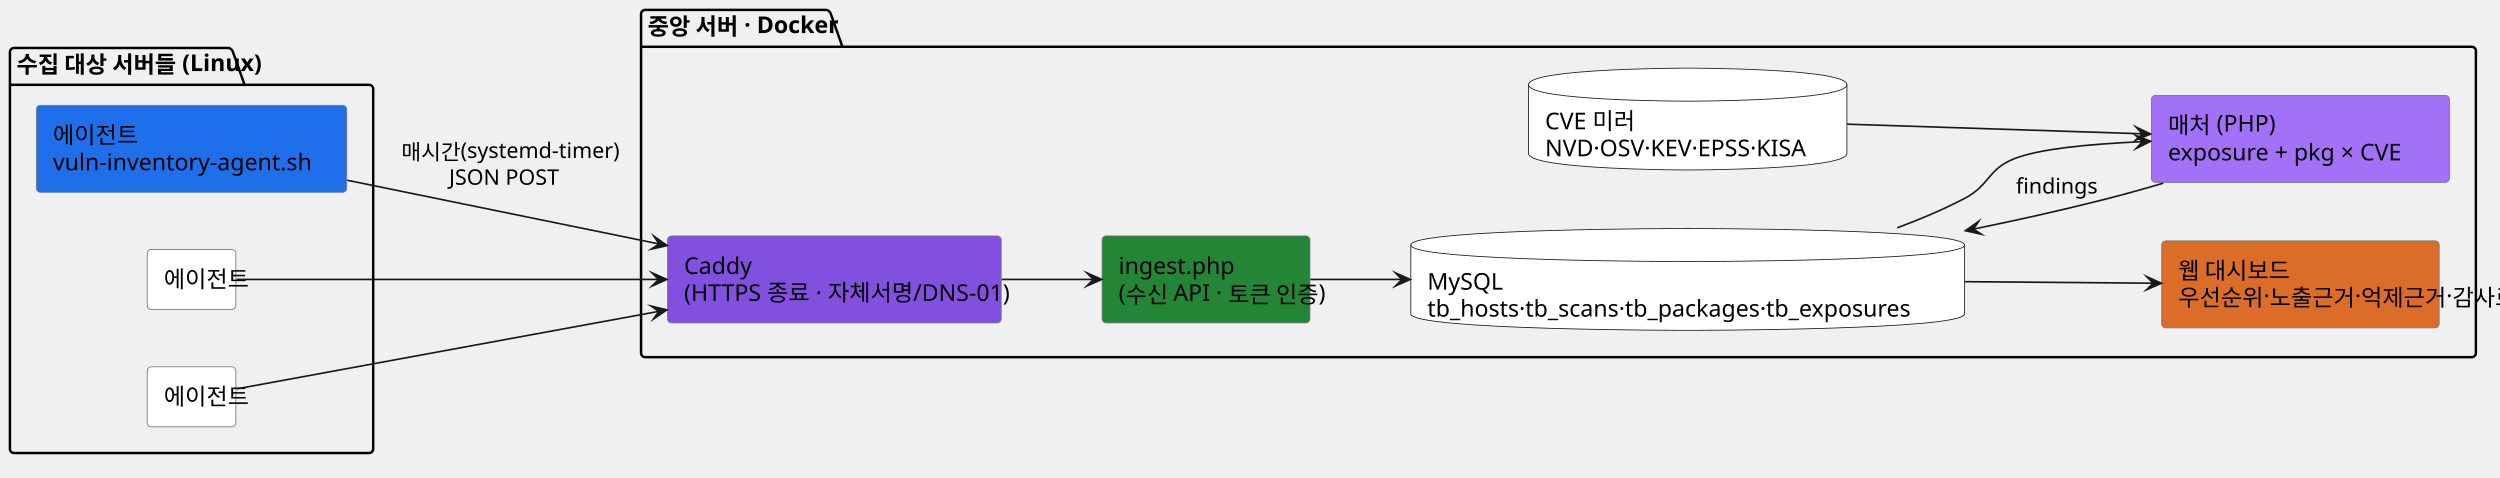
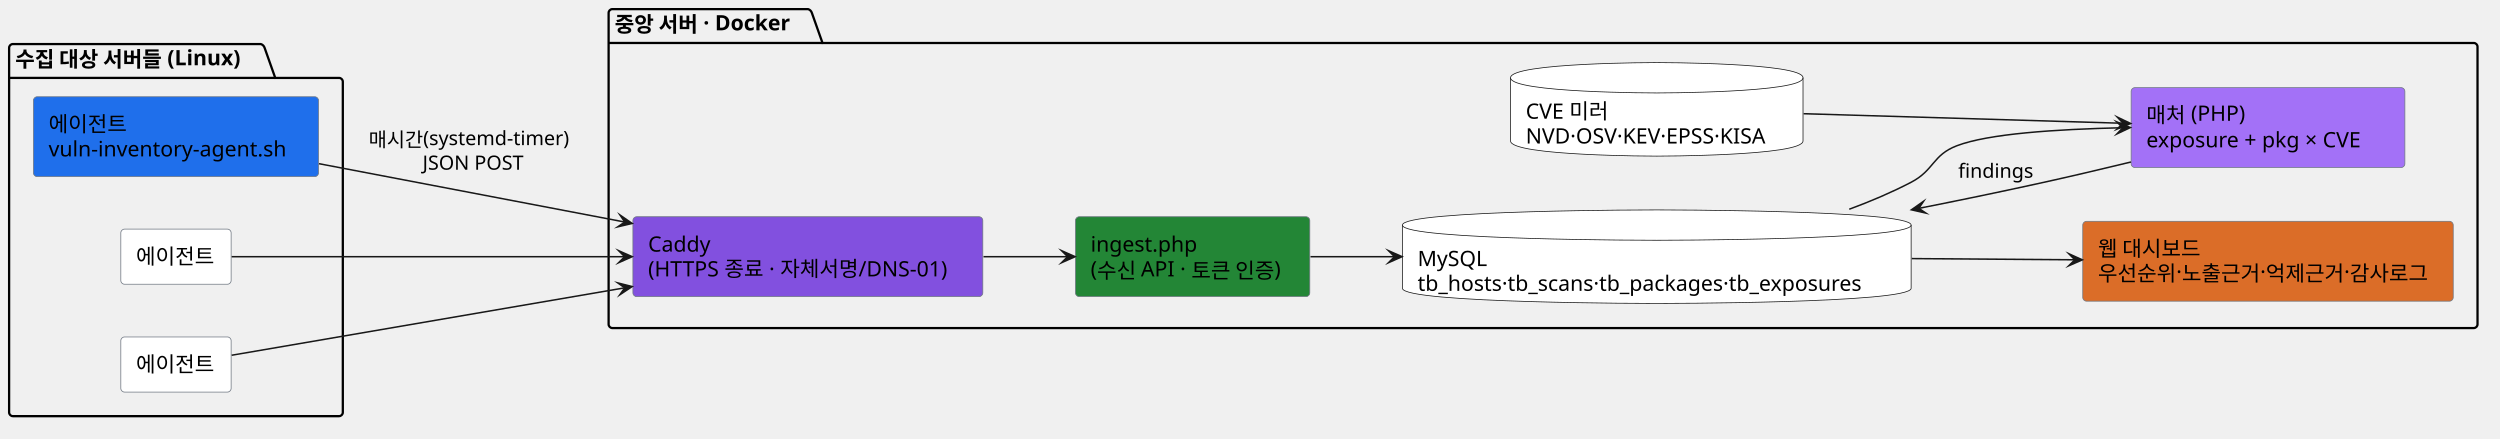
- <svg xmlns="http://www.w3.org/2000/svg" contentStyleType="text/css" data-diagram-type="DESCRIPTION" height="289px" preserveAspectRatio="none" style="width:1512px;height:289px;background:#FFFFFF;" version="1.1" viewBox="0 0 1512 289" width="1512px" zoomAndPan="magnify">
+ <svg xmlns="http://www.w3.org/2000/svg" contentStyleType="text/css" data-diagram-type="DESCRIPTION" height="289px" preserveAspectRatio="none" style="width:1646px;height:289px;background:#FFFFFF;" version="1.1" viewBox="0 0 1646 289" width="1646px" zoomAndPan="magnify">
  <defs />
  <g>
    <g class="cluster" data-qualified-name="Servers" data-source-line="12" id="ent0001">
-       <path d="M8.5,29 L138.412,29 A3.75,3.75 0 0 1 140.912,31.5 L147.912,51.297 L223.21,51.297 A2.5,2.5 0 0 1 225.71,53.797 L225.71,271.5 A2.5,2.5 0 0 1 223.21,274 L8.5,274 A2.5,2.5 0 0 1 6,271.5 L6,31.5 A2.5,2.5 0 0 1 8.5,29" fill="none" style="stroke:#000000;stroke-width:1.5;" />
-       <line style="stroke:#000000;stroke-width:1.5;" x1="6" x2="147.912" y1="51.297" y2="51.297" />
-       <text fill="#000000" font-family="sans-serif" font-size="14" font-weight="700" lengthAdjust="spacing" textLength="128.912" x="10" y="43.995">수집 대상 서버들 (Linux)</text>
+       <path d="M8.5,29 L171.722,29 A3.75,3.75 0 0 1 174.222,31.5 L181.222,51.297 L223.21,51.297 A2.5,2.5 0 0 1 225.71,53.797 L225.71,271.5 A2.5,2.5 0 0 1 223.21,274 L8.5,274 A2.5,2.5 0 0 1 6,271.5 L6,31.5 A2.5,2.5 0 0 1 8.5,29" fill="none" style="stroke:#000000;stroke-width:1.5;" />
+       <line style="stroke:#000000;stroke-width:1.5;" x1="6" x2="181.222" y1="51.297" y2="51.297" />
+       <text fill="#000000" font-family="sans-serif" font-size="14" font-weight="700" lengthAdjust="spacing" textLength="162.222" x="10" y="43.995">수집 대상 서버들 (Linux)</text>
    </g>
    <g class="cluster" data-qualified-name="Central" data-source-line="18" id="ent0005">
-       <path d="M390.21,6 L500.004,6 A3.75,3.75 0 0 1 502.504,8.5 L509.504,28.297 L1494.92,28.297 A2.5,2.5 0 0 1 1497.42,30.797 L1497.42,213.5 A2.5,2.5 0 0 1 1494.92,216 L390.21,216 A2.5,2.5 0 0 1 387.71,213.5 L387.71,8.5 A2.5,2.5 0 0 1 390.21,6" fill="none" style="stroke:#000000;stroke-width:1.5;" />
-       <line style="stroke:#000000;stroke-width:1.5;" x1="387.71" x2="509.504" y1="28.297" y2="28.297" />
-       <text fill="#000000" font-family="sans-serif" font-size="14" font-weight="700" lengthAdjust="spacing" textLength="108.794" x="391.71" y="20.995">중앙 서버 · Docker</text>
+       <path d="M403.21,6 L532.038,6 A3.75,3.75 0 0 1 534.538,8.5 L541.538,28.297 L1628.7,28.297 A2.5,2.5 0 0 1 1631.2,30.797 L1631.2,213.5 A2.5,2.5 0 0 1 1628.7,216 L403.21,216 A2.5,2.5 0 0 1 400.71,213.5 L400.71,8.5 A2.5,2.5 0 0 1 403.21,6" fill="none" style="stroke:#000000;stroke-width:1.5;" />
+       <line style="stroke:#000000;stroke-width:1.5;" x1="400.71" x2="541.538" y1="28.297" y2="28.297" />
+       <text fill="#000000" font-family="sans-serif" font-size="14" font-weight="700" lengthAdjust="spacing" textLength="127.828" x="404.71" y="20.995">중앙 서버 · Docker</text>
    </g>
    <g class="entity" data-qualified-name="Servers.A1" data-source-line="13" id="ent0002">
      <rect fill="#1F6FEB" height="52.594" rx="2.5" ry="2.5" style="stroke:#6E7681;stroke-width:0.5;" width="187.713" x="22" y="63.7" />
-       <text fill="#000000" font-family="sans-serif" font-size="14" lengthAdjust="spacing" textLength="33.605" x="32" y="86.695">에이전트</text>
+       <text fill="#000000" font-family="sans-serif" font-size="14" lengthAdjust="spacing" textLength="52.64" x="32" y="86.695">에이전트</text>
      <text fill="#000000" font-family="sans-serif" font-size="14" lengthAdjust="spacing" textLength="167.713" x="32" y="102.992">vuln-inventory-agent.sh</text>
    </g>
    <g class="entity" data-qualified-name="Servers.A2" data-source-line="14" id="ent0003">
-       <rect fill="#FFFFFF" height="36.297" rx="2.5" ry="2.5" style="stroke:#6E7681;stroke-width:0.5;" width="53.605" x="89.05" y="150.85" />
-       <text fill="#000000" font-family="sans-serif" font-size="14" lengthAdjust="spacing" textLength="33.605" x="99.05" y="173.845">에이전트</text>
+       <rect fill="#FFFFFF" height="36.297" rx="2.5" ry="2.5" style="stroke:#6E7681;stroke-width:0.5;" width="72.64" x="79.54" y="150.85" />
+       <text fill="#000000" font-family="sans-serif" font-size="14" lengthAdjust="spacing" textLength="52.64" x="89.54" y="173.845">에이전트</text>
    </g>
    <g class="entity" data-qualified-name="Servers.A3" data-source-line="15" id="ent0004">
-       <rect fill="#FFFFFF" height="36.297" rx="2.5" ry="2.5" style="stroke:#6E7681;stroke-width:0.5;" width="53.605" x="89.05" y="221.85" />
-       <text fill="#000000" font-family="sans-serif" font-size="14" lengthAdjust="spacing" textLength="33.605" x="99.05" y="244.845">에이전트</text>
+       <rect fill="#FFFFFF" height="36.297" rx="2.5" ry="2.5" style="stroke:#6E7681;stroke-width:0.5;" width="72.64" x="79.54" y="221.85" />
+       <text fill="#000000" font-family="sans-serif" font-size="14" lengthAdjust="spacing" textLength="52.64" x="89.54" y="244.845">에이전트</text>
    </g>
    <g class="entity" data-qualified-name="Central.CADDY" data-source-line="19" id="ent0006">
-       <rect fill="#8250DF" height="52.594" rx="2.5" ry="2.5" style="stroke:#6E7681;stroke-width:0.5;" width="201.815" x="403.71" y="142.7" />
-       <text fill="#000000" font-family="sans-serif" font-size="14" lengthAdjust="spacing" textLength="44.413" x="413.71" y="165.695">Caddy</text>
-       <text fill="#000000" font-family="sans-serif" font-size="14" lengthAdjust="spacing" textLength="181.815" x="413.71" y="181.992">(HTTPS 종료 · 자체서명/DNS-01)</text>
+       <rect fill="#8250DF" height="52.594" rx="2.5" ry="2.5" style="stroke:#6E7681;stroke-width:0.5;" width="230.367" x="416.71" y="142.7" />
+       <text fill="#000000" font-family="sans-serif" font-size="14" lengthAdjust="spacing" textLength="44.413" x="426.71" y="165.695">Caddy</text>
+       <text fill="#000000" font-family="sans-serif" font-size="14" lengthAdjust="spacing" textLength="210.367" x="426.71" y="181.992">(HTTPS 종료 · 자체서명/DNS-01)</text>
    </g>
    <g class="entity" data-qualified-name="Central.ING" data-source-line="20" id="ent0007">
-       <rect fill="#238636" height="52.594" rx="2.5" ry="2.5" style="stroke:#6E7681;stroke-width:0.5;" width="125.731" x="666.53" y="142.7" />
-       <text fill="#000000" font-family="sans-serif" font-size="14" lengthAdjust="spacing" textLength="74.143" x="676.53" y="165.695">ingest.php</text>
-       <text fill="#000000" font-family="sans-serif" font-size="14" lengthAdjust="spacing" textLength="105.731" x="676.53" y="181.992">(수신 API · 토큰 인증)</text>
+       <rect fill="#238636" height="52.594" rx="2.5" ry="2.5" style="stroke:#6E7681;stroke-width:0.5;" width="154.283" x="708.08" y="142.7" />
+       <text fill="#000000" font-family="sans-serif" font-size="14" lengthAdjust="spacing" textLength="74.143" x="718.08" y="165.695">ingest.php</text>
+       <text fill="#000000" font-family="sans-serif" font-size="14" lengthAdjust="spacing" textLength="134.283" x="718.08" y="181.992">(수신 API · 토큰 인증)</text>
    </g>
    <g class="entity" data-qualified-name="Central.DB" data-source-line="21" id="ent0008">
-       <path d="M853.26,148.2 C853.26,138.2 1020.726,138.2 1020.726,138.2 C1020.726,138.2 1188.192,138.2 1188.192,148.2 L1188.192,189.794 C1188.192,199.794 1020.726,199.794 1020.726,199.794 C1020.726,199.794 853.26,199.794 853.26,189.794 L853.26,148.2" fill="#FFFFFF" style="stroke:#181818;stroke-width:0.5;" />
-       <path d="M853.26,148.2 C853.26,158.2 1020.726,158.2 1020.726,158.2 C1020.726,158.2 1188.192,158.2 1188.192,148.2" fill="none" style="stroke:#181818;stroke-width:0.5;" />
-       <text fill="#000000" font-family="sans-serif" font-size="14" lengthAdjust="spacing" textLength="48.07" x="863.26" y="175.195">MySQL</text>
-       <text fill="#000000" font-family="sans-serif" font-size="14" lengthAdjust="spacing" textLength="314.932" x="863.26" y="191.492">tb_hosts·tb_scans·tb_packages·tb_exposures</text>
+       <path d="M923.36,148.2 C923.36,138.2 1090.826,138.2 1090.826,138.2 C1090.826,138.2 1258.292,138.2 1258.292,148.2 L1258.292,189.794 C1258.292,199.794 1090.826,199.794 1090.826,199.794 C1090.826,199.794 923.36,199.794 923.36,189.794 L923.36,148.2" fill="#FFFFFF" style="stroke:#181818;stroke-width:0.5;" />
+       <path d="M923.36,148.2 C923.36,158.2 1090.826,158.2 1090.826,158.2 C1090.826,158.2 1258.292,158.2 1258.292,148.2" fill="none" style="stroke:#181818;stroke-width:0.5;" />
+       <text fill="#000000" font-family="sans-serif" font-size="14" lengthAdjust="spacing" textLength="48.07" x="933.36" y="175.195">MySQL</text>
+       <text fill="#000000" font-family="sans-serif" font-size="14" lengthAdjust="spacing" textLength="314.932" x="933.36" y="191.492">tb_hosts·tb_scans·tb_packages·tb_exposures</text>
    </g>
    <g class="entity" data-qualified-name="Central.MAT" data-source-line="22" id="ent0009">
-       <rect fill="#A371F7" height="52.594" rx="2.5" ry="2.5" style="stroke:#6E7681;stroke-width:0.5;" width="180.227" x="1301.19" y="57.7" />
-       <text fill="#000000" font-family="sans-serif" font-size="14" lengthAdjust="spacing" textLength="59.589" x="1311.19" y="80.695">매처 (PHP)</text>
-       <text fill="#000000" font-family="sans-serif" font-size="14" lengthAdjust="spacing" textLength="160.227" x="1311.19" y="96.992">exposure + pkg × CVE</text>
+       <rect fill="#A371F7" height="52.594" rx="2.5" ry="2.5" style="stroke:#6E7681;stroke-width:0.5;" width="180.227" x="1403.14" y="57.7" />
+       <text fill="#000000" font-family="sans-serif" font-size="14" lengthAdjust="spacing" textLength="69.106" x="1413.14" y="80.695">매처 (PHP)</text>
+       <text fill="#000000" font-family="sans-serif" font-size="14" lengthAdjust="spacing" textLength="160.227" x="1413.14" y="96.992">exposure + pkg × CVE</text>
    </g>
    <g class="entity" data-qualified-name="Central.CVE" data-source-line="23" id="ent0010">
-       <path d="M924.45,51.2 C924.45,41.2 1020.726,41.2 1020.726,41.2 C1020.726,41.2 1117.003,41.2 1117.003,51.2 L1117.003,92.794 C1117.003,102.794 1020.726,102.794 1020.726,102.794 C1020.726,102.794 924.45,102.794 924.45,92.794 L924.45,51.2" fill="#FFFFFF" style="stroke:#181818;stroke-width:0.5;" />
-       <path d="M924.45,51.2 C924.45,61.2 1020.726,61.2 1020.726,61.2 C1020.726,61.2 1117.003,61.2 1117.003,51.2" fill="none" style="stroke:#181818;stroke-width:0.5;" />
-       <text fill="#000000" font-family="sans-serif" font-size="14" lengthAdjust="spacing" textLength="49.451" x="934.45" y="78.195">CVE 미러</text>
-       <text fill="#000000" font-family="sans-serif" font-size="14" lengthAdjust="spacing" textLength="172.553" x="934.45" y="94.492">NVD·OSV·KEV·EPSS·KISA</text>
+       <path d="M994.55,51.2 C994.55,41.2 1090.826,41.2 1090.826,41.2 C1090.826,41.2 1187.103,41.2 1187.103,51.2 L1187.103,92.794 C1187.103,102.794 1090.826,102.794 1090.826,102.794 C1090.826,102.794 994.55,102.794 994.55,92.794 L994.55,51.2" fill="#FFFFFF" style="stroke:#181818;stroke-width:0.5;" />
+       <path d="M994.55,51.2 C994.55,61.2 1090.826,61.2 1090.826,61.2 C1090.826,61.2 1187.103,61.2 1187.103,51.2" fill="none" style="stroke:#181818;stroke-width:0.5;" />
+       <text fill="#000000" font-family="sans-serif" font-size="14" lengthAdjust="spacing" textLength="58.968" x="1004.55" y="78.195">CVE 미러</text>
+       <text fill="#000000" font-family="sans-serif" font-size="14" lengthAdjust="spacing" textLength="172.553" x="1004.55" y="94.492">NVD·OSV·KEV·EPSS·KISA</text>
    </g>
    <g class="entity" data-qualified-name="Central.WEB" data-source-line="24" id="ent0011">
-       <rect fill="#DB6D28" height="52.594" rx="2.5" ry="2.5" style="stroke:#6E7681;stroke-width:0.5;" width="167.773" x="1307.42" y="145.7" />
-       <text fill="#000000" font-family="sans-serif" font-size="14" lengthAdjust="spacing" textLength="46.457" x="1317.42" y="168.695">웹 대시보드</text>
-       <text fill="#000000" font-family="sans-serif" font-size="14" lengthAdjust="spacing" textLength="147.773" x="1317.42" y="184.992">우선순위·노출근거·억제근거·감사로그</text>
+       <rect fill="#DB6D28" height="52.594" rx="2.5" ry="2.5" style="stroke:#6E7681;stroke-width:0.5;" width="243.91" x="1371.29" y="145.7" />
+       <text fill="#000000" font-family="sans-serif" font-size="14" lengthAdjust="spacing" textLength="70.25" x="1381.29" y="168.695">웹 대시보드</text>
+       <text fill="#000000" font-family="sans-serif" font-size="14" lengthAdjust="spacing" textLength="223.91" x="1381.29" y="184.992">우선순위·노출근거·억제근거·감사로그</text>
    </g>
    <g class="link" data-entity-1="ent0002" data-entity-2="ent0006" data-link-type="dependency" data-source-line="27" id="lnk12">
-       <path d="M209.99,109.02 C268.44,120.96 338.881,135.349 398.611,147.549" fill="none" id="A1-to-CADDY" style="stroke:#181818;stroke-width:1;" />
-       <polygon fill="#181818" points="403.51,148.55,395.493,142.83,398.611,147.549,393.892,150.668,403.51,148.55" style="stroke:#181818;stroke-width:1;stroke-linejoin:miter;stroke-miterlimit:10;" />
-       <text fill="#000000" font-family="sans-serif" font-size="13" lengthAdjust="spacing" textLength="128.204" x="242.71" y="96.617">매시간(systemd-timer)</text>
-       <text fill="#000000" font-family="sans-serif" font-size="13" lengthAdjust="spacing" textLength="70.44" x="271.592" y="111.75">JSON POST</text>
+       <path d="M210.03,107.78 C271.08,119.43 346.389,133.792 411.339,146.192" fill="none" id="A1-to-CADDY" style="stroke:#181818;stroke-width:1;" />
+       <polygon fill="#181818" points="416.25,147.13,408.16,141.513,411.339,146.192,406.66,149.371,416.25,147.13" style="stroke:#181818;stroke-width:1;stroke-linejoin:miter;stroke-miterlimit:10;" />
+       <text fill="#000000" font-family="sans-serif" font-size="13" lengthAdjust="spacing" textLength="141.46" x="242.71" y="96.617">매시간(systemd-timer)</text>
+       <text fill="#000000" font-family="sans-serif" font-size="13" lengthAdjust="spacing" textLength="70.44" x="278.22" y="111.75">JSON POST</text>
    </g>
    <g class="link" data-entity-1="ent0003" data-entity-2="ent0006" data-link-type="dependency" data-source-line="28" id="lnk13">
-       <path d="M143.14,169 C195.67,169 311.1,169 398.33,169" fill="none" id="A2-to-CADDY" style="stroke:#181818;stroke-width:1;" />
-       <polygon fill="#181818" points="403.33,169,394.33,165,398.33,169,394.33,173,403.33,169" style="stroke:#181818;stroke-width:1;stroke-linejoin:miter;stroke-miterlimit:10;" />
+       <path d="M152.52,169 C210.48,169 322.57,169 411.24,169" fill="none" id="A2-to-CADDY" style="stroke:#181818;stroke-width:1;" />
+       <polygon fill="#181818" points="416.24,169,407.24,165,411.24,169,407.24,173,416.24,169" style="stroke:#181818;stroke-width:1;stroke-linejoin:miter;stroke-miterlimit:10;" />
    </g>
    <g class="link" data-entity-1="ent0004" data-entity-2="ent0006" data-link-type="dependency" data-source-line="29" id="lnk14">
-       <path d="M143.14,235.18 C195.67,225.53 311.182,204.323 398.412,188.313" fill="none" id="A3-to-CADDY" style="stroke:#181818;stroke-width:1;" />
-       <polygon fill="#181818" points="403.33,187.41,393.756,185.1,398.412,188.313,395.2,192.969,403.33,187.41" style="stroke:#181818;stroke-width:1;stroke-linejoin:miter;stroke-miterlimit:10;" />
+       <path d="M152.52,233.89 C210.48,223.95 322.642,204.715 411.312,189.505" fill="none" id="A3-to-CADDY" style="stroke:#181818;stroke-width:1;" />
+       <polygon fill="#181818" points="416.24,188.66,406.693,186.239,411.312,189.505,408.046,194.124,416.24,188.66" style="stroke:#181818;stroke-width:1;stroke-linejoin:miter;stroke-miterlimit:10;" />
    </g>
    <g class="link" data-entity-1="ent0006" data-entity-2="ent0007" data-link-type="dependency" data-source-line="30" id="lnk15">
-       <path d="M605.93,169 C626.49,169 642.55,169 661.29,169" fill="none" id="CADDY-to-ING" style="stroke:#181818;stroke-width:1;" />
-       <polygon fill="#181818" points="666.29,169,657.29,165,661.29,169,657.29,173,666.29,169" style="stroke:#181818;stroke-width:1;stroke-linejoin:miter;stroke-miterlimit:10;" />
+       <path d="M647.53,169 C667.98,169 683.83,169 702.88,169" fill="none" id="CADDY-to-ING" style="stroke:#181818;stroke-width:1;" />
+       <polygon fill="#181818" points="707.88,169,698.88,165,702.88,169,698.88,173,707.88,169" style="stroke:#181818;stroke-width:1;stroke-linejoin:miter;stroke-miterlimit:10;" />
    </g>
    <g class="link" data-entity-1="ent0007" data-entity-2="ent0008" data-link-type="dependency" data-source-line="31" id="lnk16">
-       <path d="M792.46,169 C810.64,169 826.44,169 847.91,169" fill="none" id="ING-to-DB" style="stroke:#181818;stroke-width:1;" />
-       <polygon fill="#181818" points="852.91,169,843.91,165,847.91,169,843.91,173,852.91,169" style="stroke:#181818;stroke-width:1;stroke-linejoin:miter;stroke-miterlimit:10;" />
+       <path d="M862.83,169 C881.45,169 897.09,169 918.12,169" fill="none" id="ING-to-DB" style="stroke:#181818;stroke-width:1;" />
+       <polygon fill="#181818" points="923.12,169,914.12,165,918.12,169,914.12,173,923.12,169" style="stroke:#181818;stroke-width:1;stroke-linejoin:miter;stroke-miterlimit:10;" />
    </g>
    <g class="link" data-entity-1="ent0008" data-entity-2="ent0009" data-link-type="dependency" data-source-line="32" id="lnk17">
-       <path d="M1147.43,137.76 C1161.5,132.58 1175.37,126.68 1188.19,120 C1203.33,112.11 1202.29,102.21 1218.19,96 C1233.47,90.04 1262.175,87.211 1295.735,85.661" fill="none" id="DB-to-MAT" style="stroke:#181818;stroke-width:1;" />
-       <polygon fill="#181818" points="1300.73,85.43,1291.555,81.85,1295.735,85.661,1291.924,89.841,1300.73,85.43" style="stroke:#181818;stroke-width:1;stroke-linejoin:miter;stroke-miterlimit:10;" />
+       <path d="M1217.54,137.76 C1231.6,132.58 1245.47,126.68 1258.29,120 C1273.44,112.11 1272.35,102.12 1288.29,96 C1308.95,88.07 1352.901,85.137 1397.671,84.087" fill="none" id="DB-to-MAT" style="stroke:#181818;stroke-width:1;" />
+       <polygon fill="#181818" points="1402.67,83.97,1393.579,80.182,1397.671,84.087,1393.766,88.18,1402.67,83.97" style="stroke:#181818;stroke-width:1;stroke-linejoin:miter;stroke-miterlimit:10;" />
    </g>
    <g class="link" data-entity-1="ent0009" data-entity-2="ent0008" data-link-type="dependency" data-source-line="34" id="lnk19">
-       <path d="M1308.3,110.78 C1295.93,114.44 1283.27,117.97 1271.19,121 C1244.67,127.65 1221.259,132.89 1193.589,138.54" fill="none" id="MAT-to-DB" style="stroke:#181818;stroke-width:1;" />
-       <polygon fill="#181818" points="1188.69,139.54,1198.308,141.659,1193.589,138.54,1196.708,133.82,1188.69,139.54" style="stroke:#181818;stroke-width:1;stroke-linejoin:miter;stroke-miterlimit:10;" />
-       <text fill="#000000" font-family="sans-serif" font-size="13" lengthAdjust="spacing" textLength="51.556" x="1219.19" y="117.067">findings</text>
+       <path d="M1403.02,106.66 C1382.77,111.58 1361.33,116.62 1341.29,121 C1314.58,126.84 1291.075,131.702 1263.365,137.172" fill="none" id="MAT-to-DB" style="stroke:#181818;stroke-width:1;" />
+       <polygon fill="#181818" points="1258.46,138.14,1268.064,140.321,1263.365,137.172,1266.515,132.473,1258.46,138.14" style="stroke:#181818;stroke-width:1;stroke-linejoin:miter;stroke-miterlimit:10;" />
+       <text fill="#000000" font-family="sans-serif" font-size="13" lengthAdjust="spacing" textLength="51.556" x="1289.29" y="117.067">findings</text>
    </g>
    <g class="link" data-entity-1="ent0010" data-entity-2="ent0009" data-link-type="dependency" data-source-line="33" id="lnk18">
-       <path d="M1117.12,75.11 C1173.75,76.95 1240.113,79.107 1295.693,80.917" fill="none" id="CVE-to-MAT" style="stroke:#181818;stroke-width:1;" />
-       <polygon fill="#181818" points="1300.69,81.08,1291.825,76.789,1295.693,80.917,1291.565,84.785,1300.69,81.08" style="stroke:#181818;stroke-width:1;stroke-linejoin:miter;stroke-miterlimit:10;" />
+       <path d="M1187.48,74.87 C1252.84,76.83 1333.862,79.25 1397.842,81.17" fill="none" id="CVE-to-MAT" style="stroke:#181818;stroke-width:1;" />
+       <polygon fill="#181818" points="1402.84,81.32,1393.964,77.052,1397.842,81.17,1393.724,85.048,1402.84,81.32" style="stroke:#181818;stroke-width:1;stroke-linejoin:miter;stroke-miterlimit:10;" />
    </g>
    <g class="link" data-entity-1="ent0008" data-entity-2="ent0011" data-link-type="dependency" data-source-line="35" id="lnk20">
-       <path d="M1188.49,170.36 C1229.67,170.69 1267.02,171 1302.23,171.28" fill="none" id="DB-to-WEB" style="stroke:#181818;stroke-width:1;" />
-       <polygon fill="#181818" points="1307.23,171.32,1298.262,167.249,1302.23,171.28,1298.198,175.248,1307.23,171.32" style="stroke:#181818;stroke-width:1;stroke-linejoin:miter;stroke-miterlimit:10;" />
+       <path d="M1258.74,170.25 C1296.4,170.53 1330.68,170.793 1366.04,171.053" fill="none" id="DB-to-WEB" style="stroke:#181818;stroke-width:1;" />
+       <polygon fill="#181818" points="1371.04,171.09,1362.07,167.024,1366.04,171.053,1362.011,175.024,1371.04,171.09" style="stroke:#181818;stroke-width:1;stroke-linejoin:miter;stroke-miterlimit:10;" />
    </g>
  </g>
</svg>
